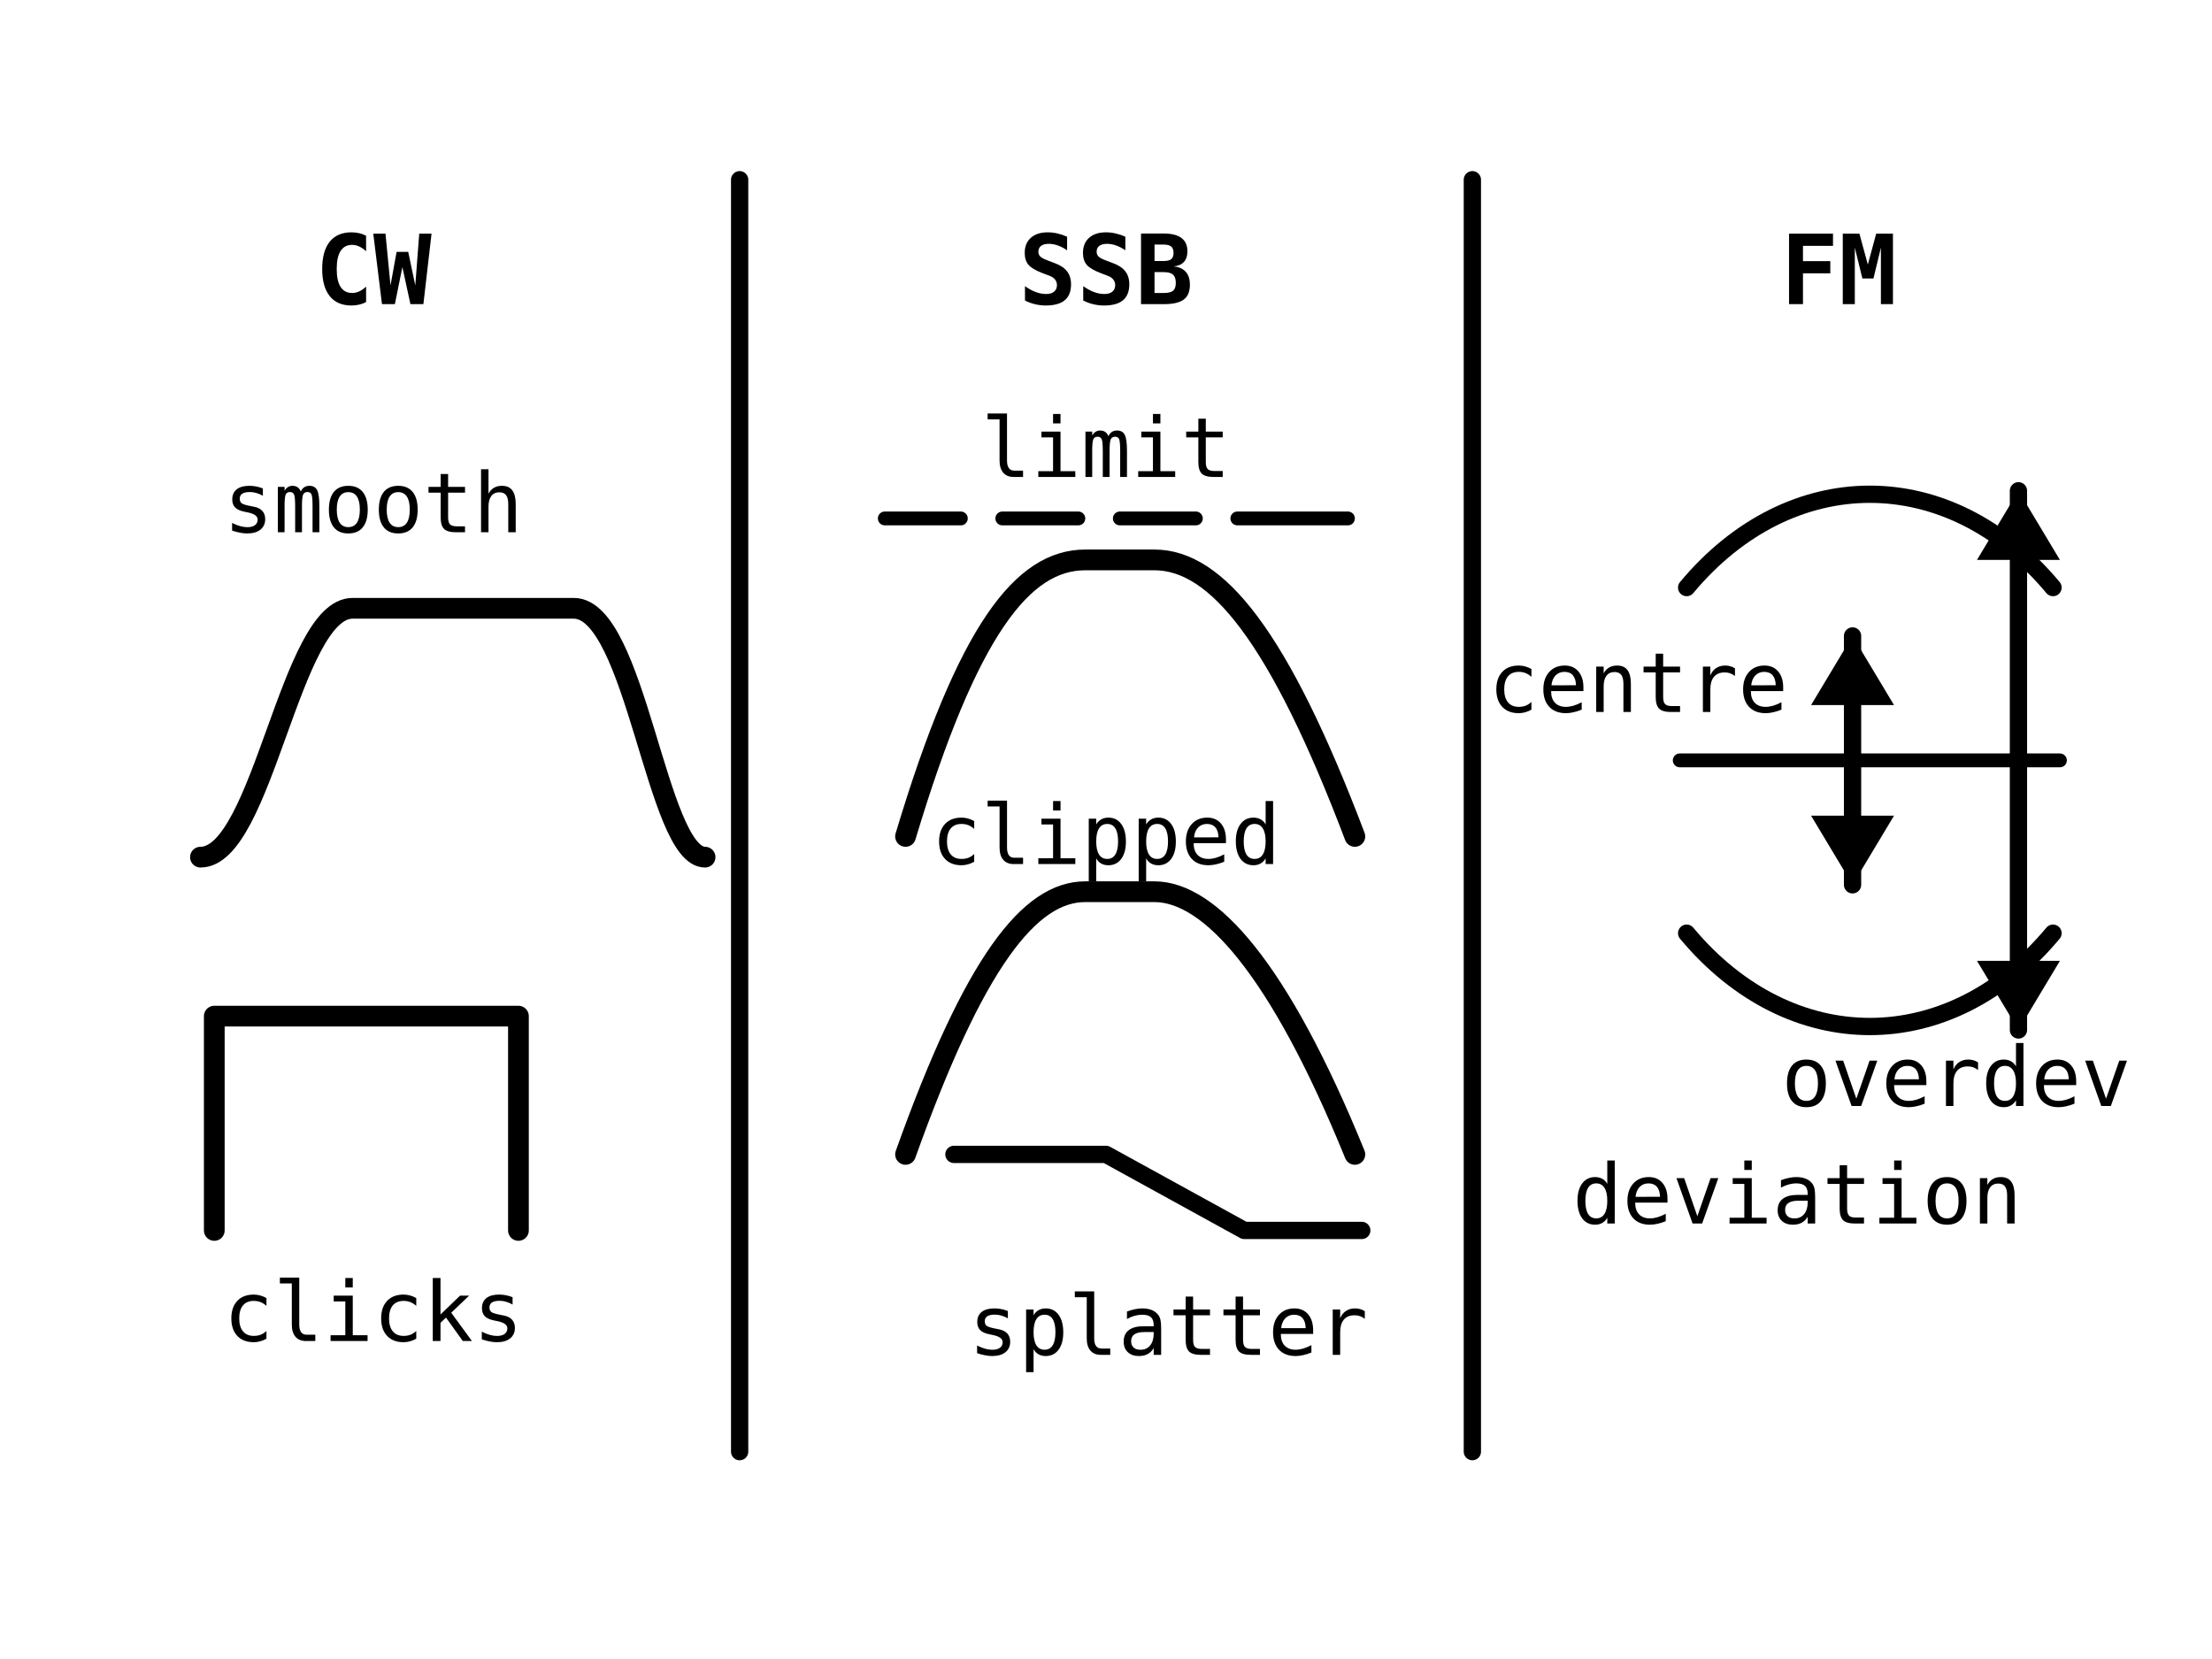
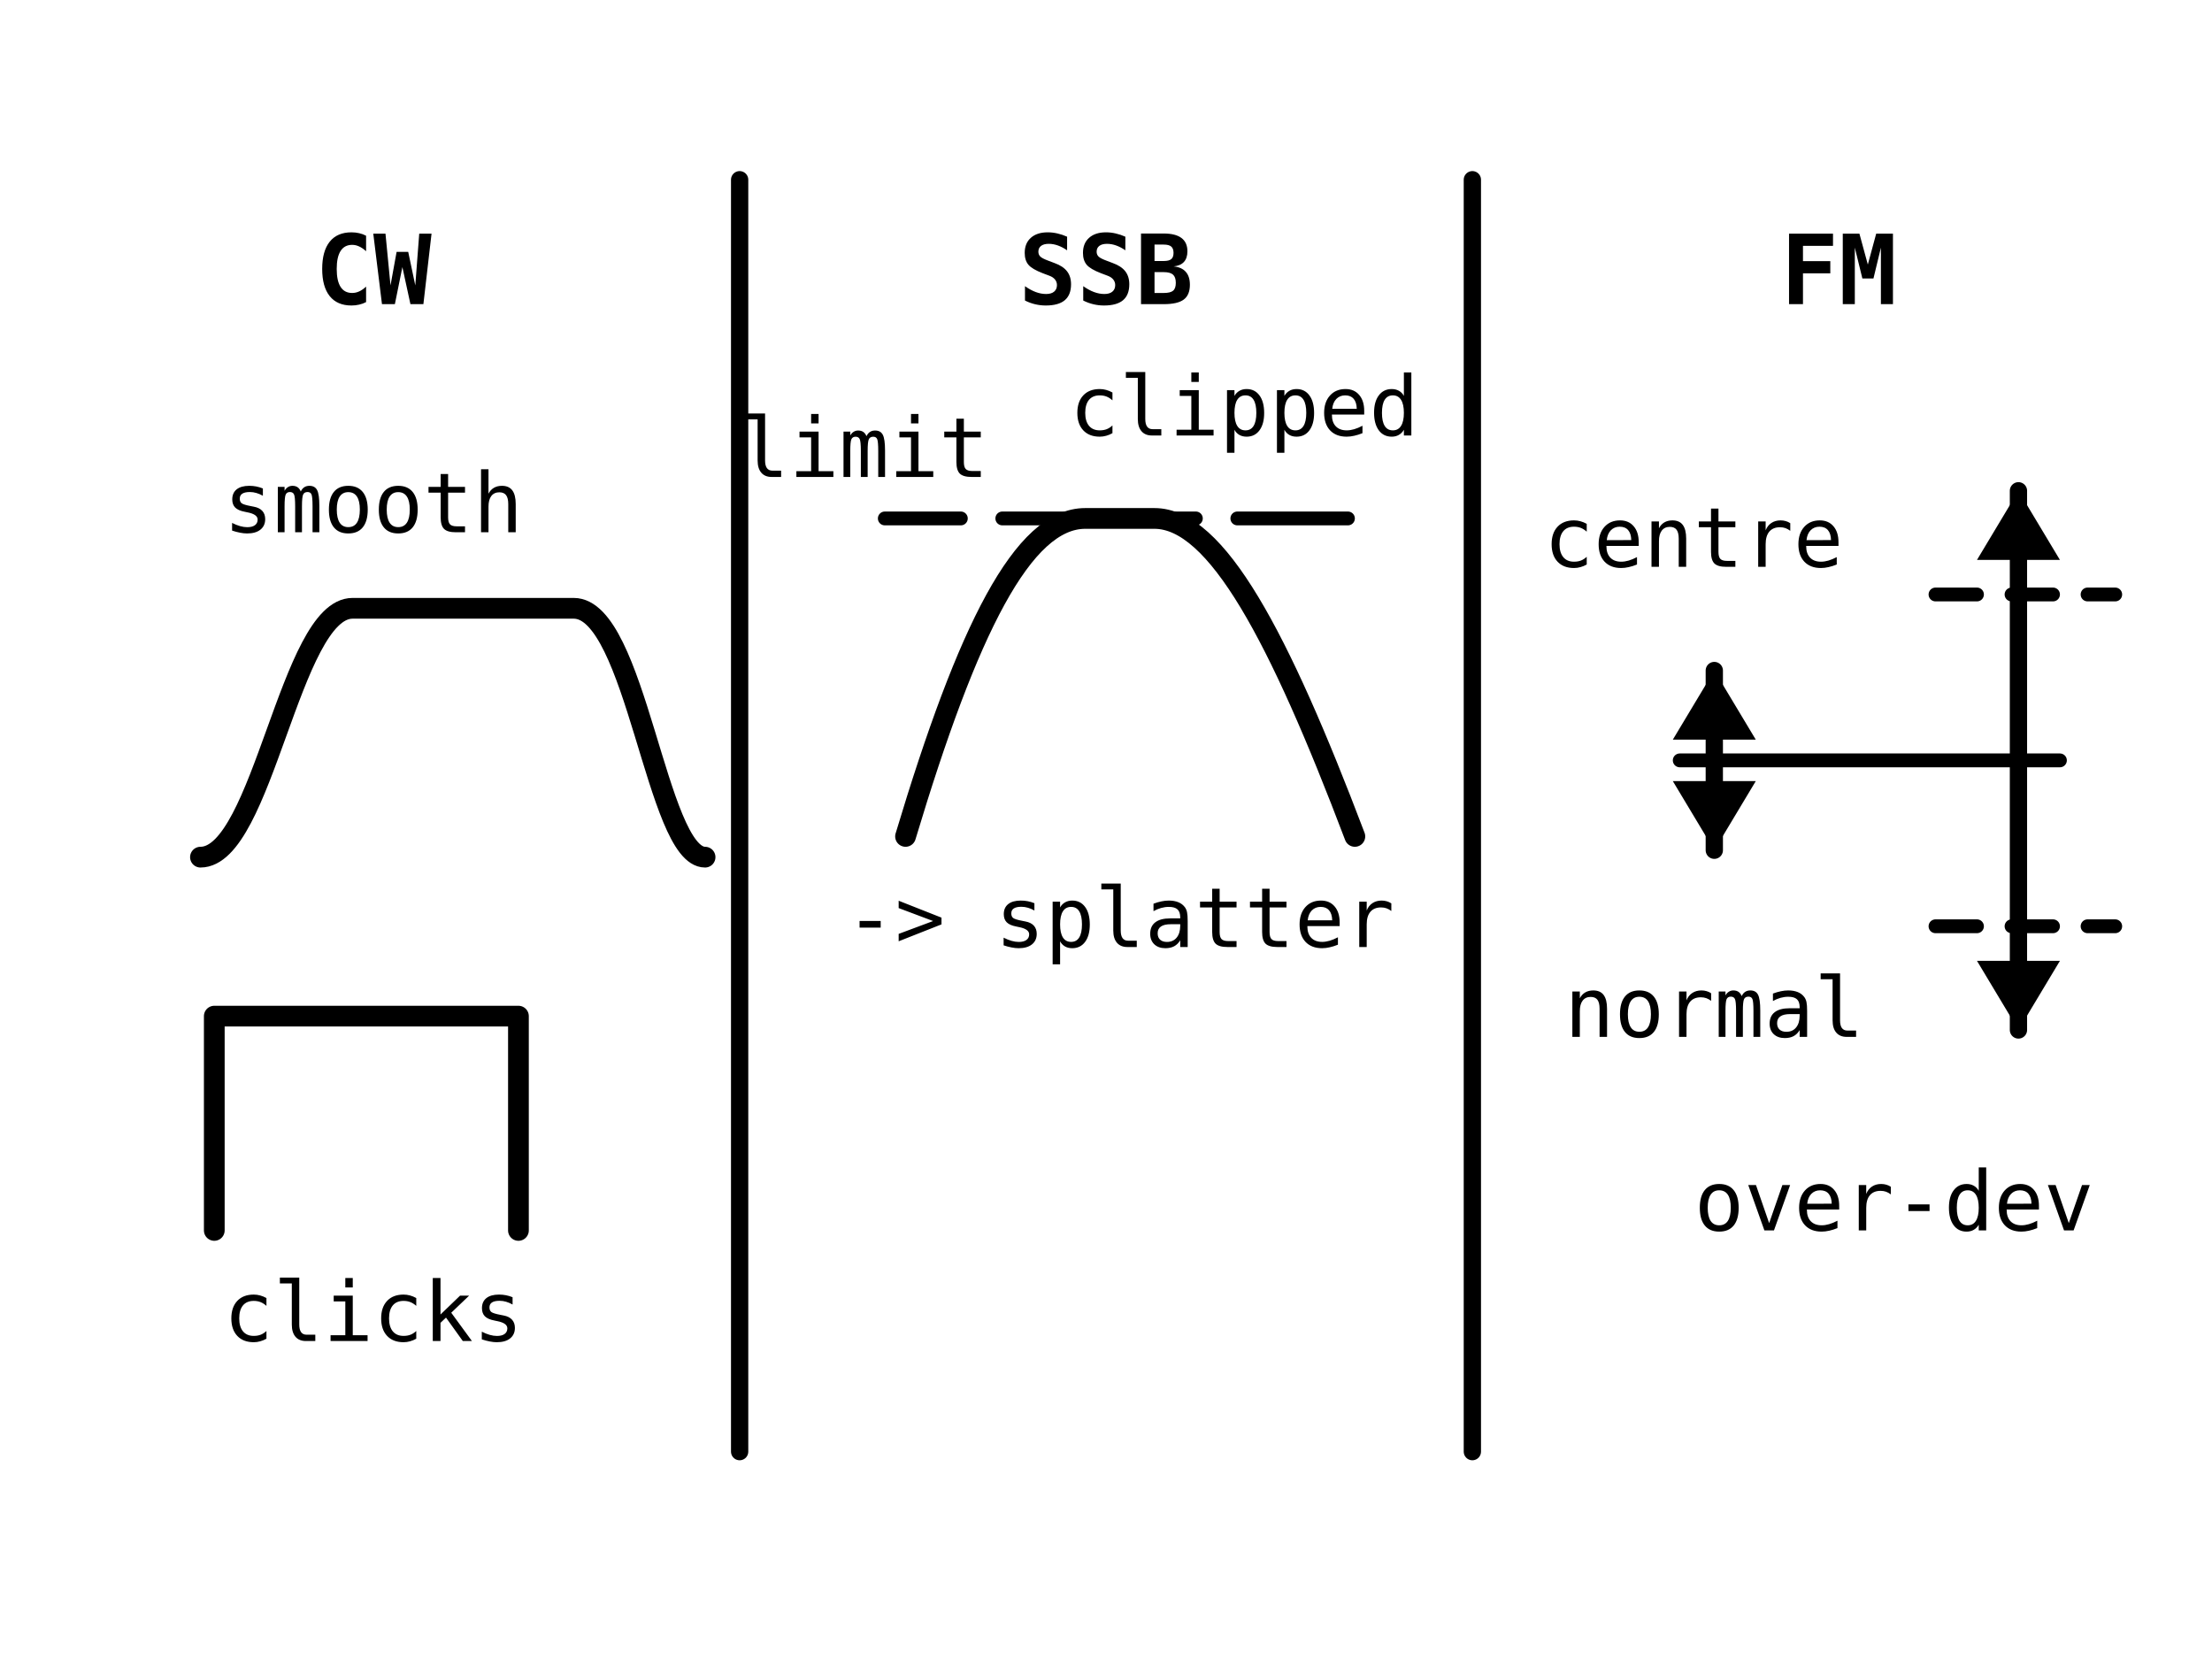
<svg xmlns="http://www.w3.org/2000/svg" id="signal-quality-cw-ssb-fm" viewBox="0 0 640 480" role="img">
  <g fill="none" stroke="currentColor" stroke-linecap="round" stroke-linejoin="round">
    <line x1="214" y1="52" x2="214" y2="420" stroke-width="5" />
    <line x1="426" y1="52" x2="426" y2="420" stroke-width="5" />
    <path d="M58 248 C76 248 84 176 102 176 L166 176 C184 176 190 248 204 248" stroke-width="6" />
    <path d="M62 356 L62 294 L150 294 L150 356" stroke-width="6" />
    <line x1="256" y1="150" x2="278" y2="150" stroke-width="4" />
    <line x1="290" y1="150" x2="312" y2="150" stroke-width="4" />
    <line x1="324" y1="150" x2="346" y2="150" stroke-width="4" />
    <line x1="358" y1="150" x2="390" y2="150" stroke-width="4" />
-     <path d="M262 242 C280 182 296 162 314 162 L334 162 C352 162 370 184 392 242" stroke-width="6" />
-     <path d="M262 334 C282 278 298 258 314 258 L334 258 C350 258 370 280 392 334" stroke-width="6" />
-     <path d="M276 334 L320 334 L360 356 L394 356" stroke-width="5" />
+     <path d="M262 242 C280 182 296 150 314 150 L334 150 C352 150 370 184 392 242" stroke-width="6" />
    <line x1="486" y1="220" x2="596" y2="220" stroke-width="4" />
-     <path d="M488 170 C518 134 564 134 594 170" stroke-width="5" />
-     <path d="M488 270 C518 306 564 306 594 270" stroke-width="5" />
-     <line x1="536" y1="184" x2="536" y2="256" stroke-width="5" />
-     <polygon points="536,184 524,204 548,204" fill="currentColor" stroke="none" />
-     <polygon points="536,256 524,236 548,236" fill="currentColor" stroke="none" />
+     <line x1="496" y1="194" x2="496" y2="246" stroke-width="5" />
+     <polygon points="496,194 484,214 508,214" fill="currentColor" stroke="none" />
+     <polygon points="496,246 484,226 508,226" fill="currentColor" stroke="none" />
+     <line x1="560" y1="172" x2="572" y2="172" stroke-width="4" />
+     <line x1="582" y1="172" x2="594" y2="172" stroke-width="4" />
+     <line x1="604" y1="172" x2="612" y2="172" stroke-width="4" />
+     <line x1="560" y1="268" x2="572" y2="268" stroke-width="4" />
+     <line x1="582" y1="268" x2="594" y2="268" stroke-width="4" />
+     <line x1="604" y1="268" x2="612" y2="268" stroke-width="4" />
    <line x1="584" y1="142" x2="584" y2="298" stroke-width="5" />
    <polygon points="584,142 572,162 596,162" fill="currentColor" stroke="none" />
    <polygon points="584,298 572,278 596,278" fill="currentColor" stroke="none" />
  </g>
  <g fill="currentColor" font-family="ui-monospace, SFMono-Regular, Menlo, Consolas, monospace" text-anchor="middle">
    <text x="108" y="88" font-size="28" font-weight="700">CW</text>
    <text x="108" y="154" font-size="24">smooth</text>
    <text x="108" y="388" font-size="24">clicks</text>
    <text x="320" y="88" font-size="28" font-weight="700">SSB</text>
-     <text x="320" y="138" font-size="24">limit</text>
-     <text x="320" y="250" font-size="24">clipped</text>
-     <text x="338" y="392" font-size="24">splatter</text>
+     <text x="250" y="138" font-size="24">limit</text>
+     <text x="360" y="126" font-size="24">clipped</text>
+     <text x="324" y="274" font-size="24">-&gt; splatter</text>
    <text x="532" y="88" font-size="28" font-weight="700">FM</text>
-     <text x="474" y="206" font-size="24">centre</text>
-     <text x="520" y="354" font-size="24">deviation</text>
-     <text x="566" y="320" font-size="24">overdev</text>
+     <text x="490" y="164" font-size="24">centre</text>
+     <text x="496" y="300" font-size="24">normal</text>
+     <text x="548" y="356" font-size="24">over-dev</text>
  </g>
</svg>
